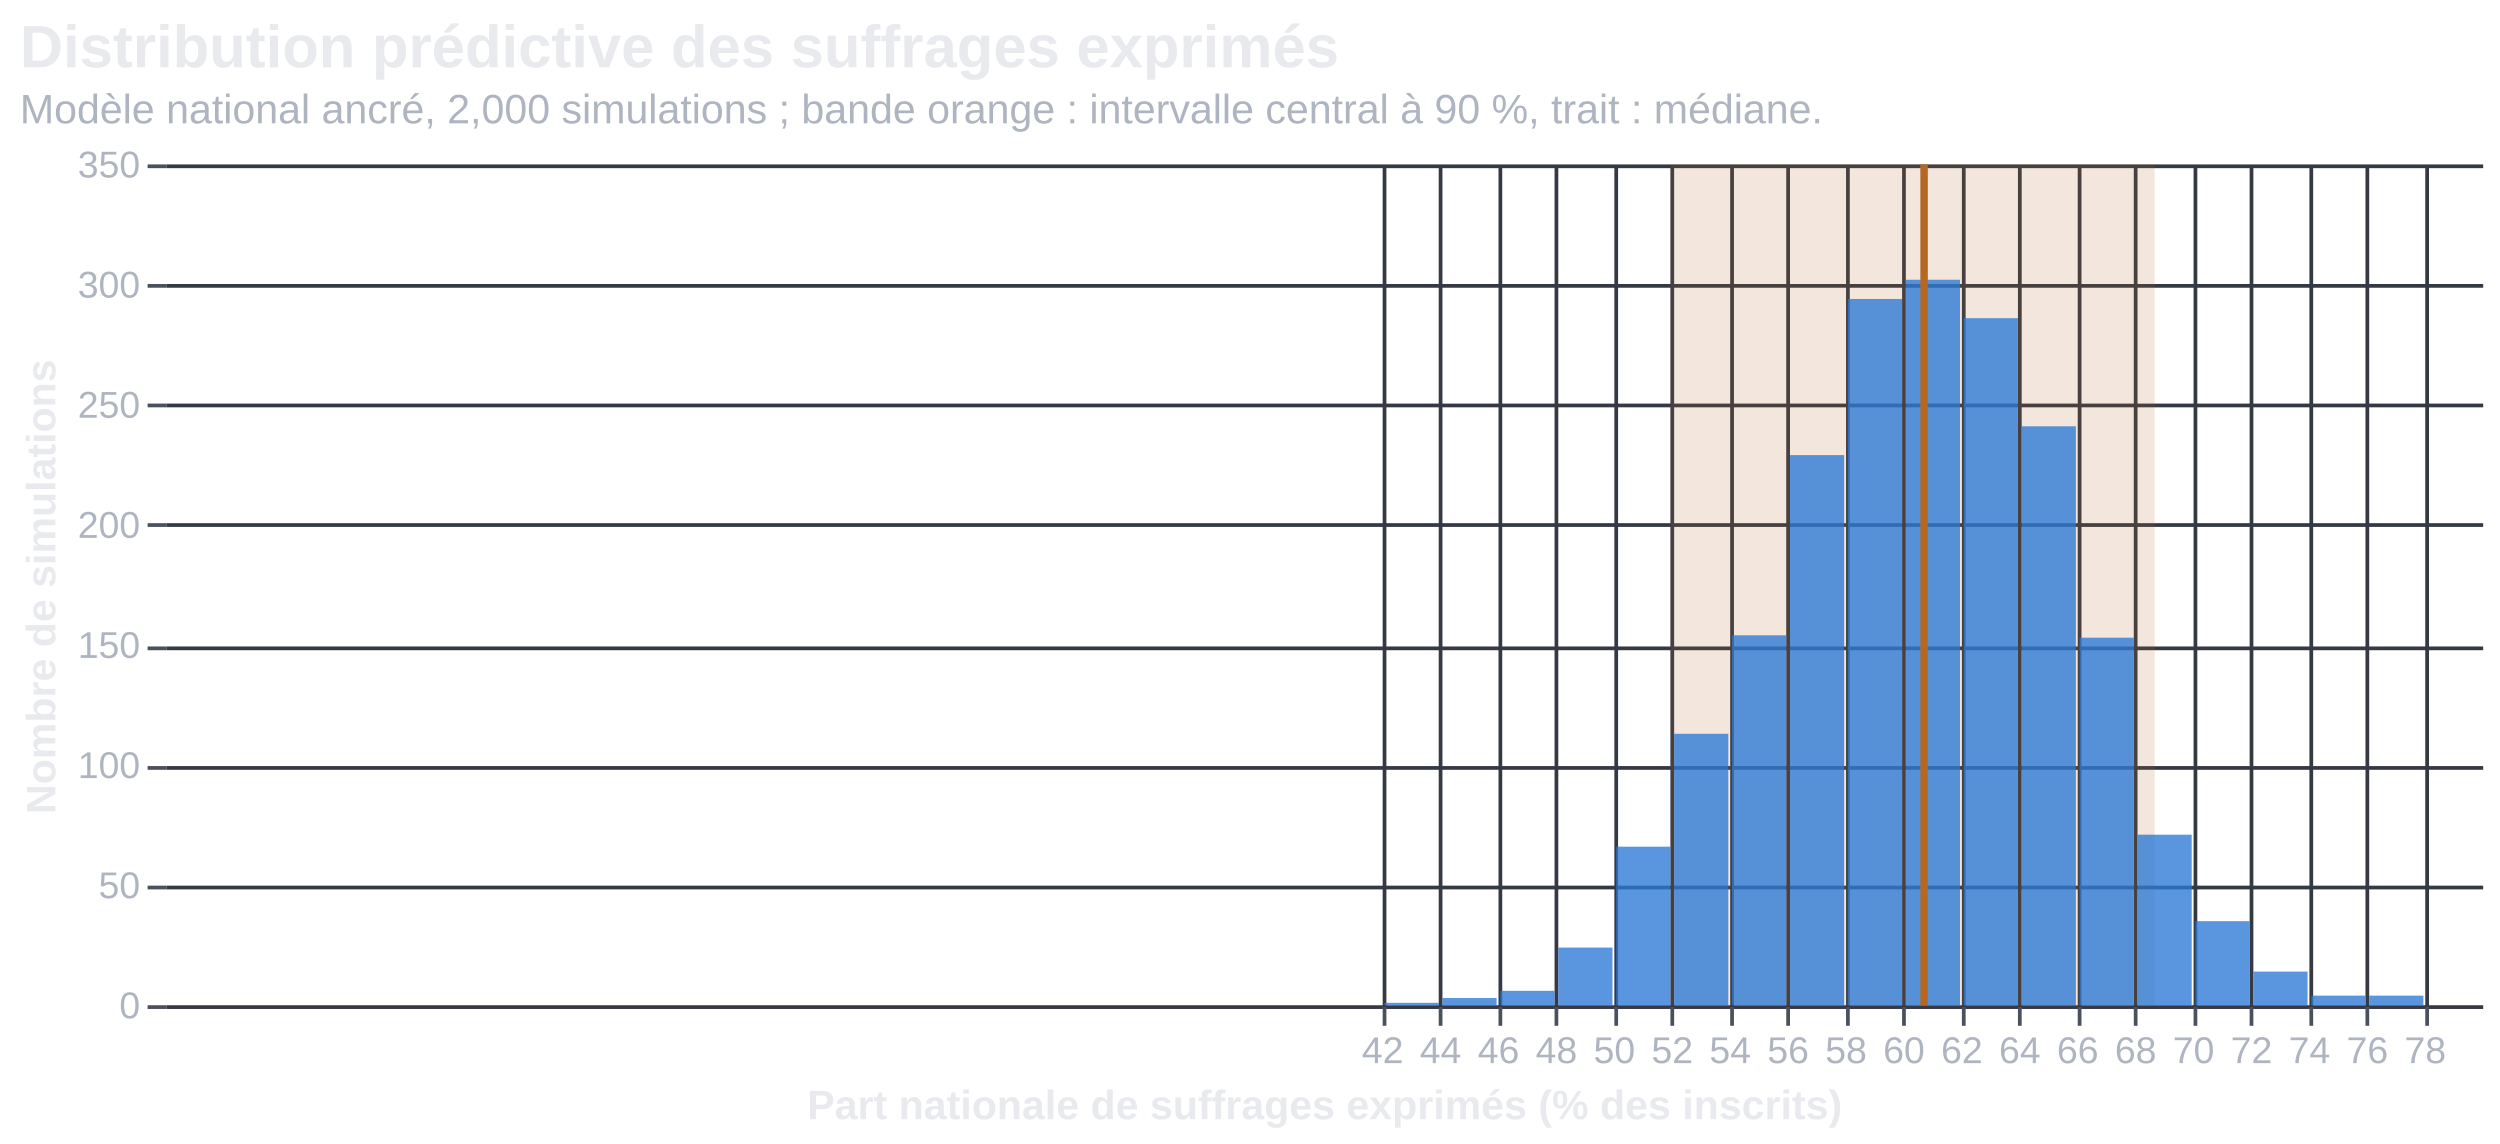
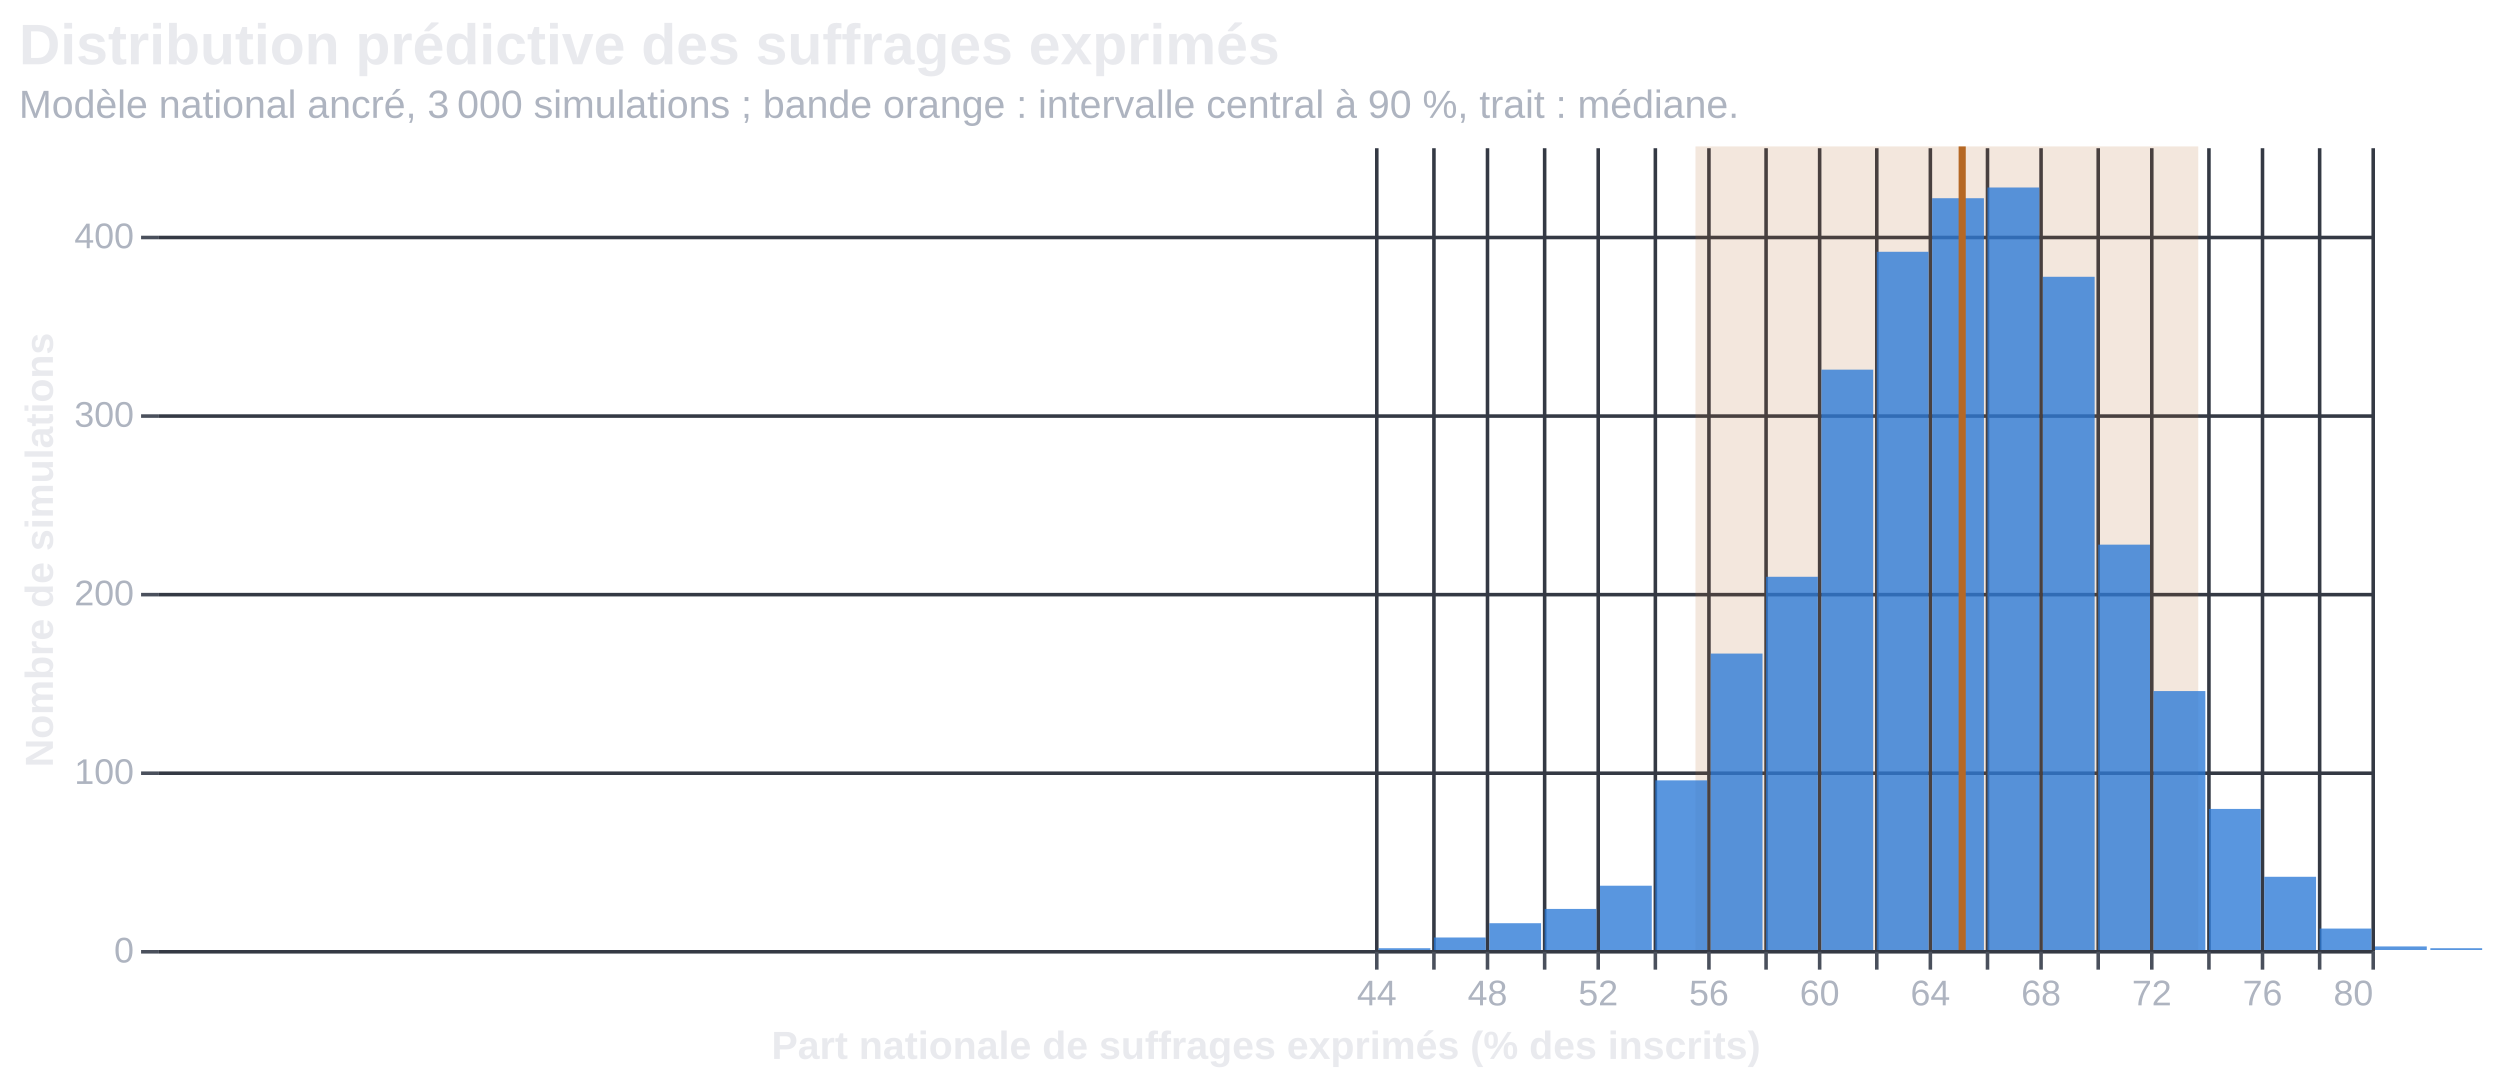
- <svg xmlns="http://www.w3.org/2000/svg" version="1.1" class="marks" width="669" height="306" viewBox="0 0 669 306">
-   <g fill="none" stroke-miterlimit="10" transform="translate(44,44)">
+ <svg xmlns="http://www.w3.org/2000/svg" version="1.1" class="marks" width="700" height="303" viewBox="0 0 700 303">
+   <g fill="none" stroke-miterlimit="10" transform="translate(44,41)">
    <g class="mark-group role-frame root" role="graphics-object" aria-roledescription="group mark container">
      <g transform="translate(0,0)">
        <path class="background" aria-hidden="true" d="M0,0h620v225h-620Z" />
        <g>
          <g class="mark-group role-axis" aria-hidden="true">
            <g transform="translate(0.5,225.5)">
              <path class="background" aria-hidden="true" d="M0,0h0v0h0Z" pointer-events="none" />
              <g>
                <g class="mark-rule role-axis-grid" pointer-events="none">
-                   <line transform="translate(326,-225)" x2="0" y2="225" stroke="#343944" stroke-width="1" opacity="1" />
                  <line transform="translate(341,-225)" x2="0" y2="225" stroke="#343944" stroke-width="1" opacity="1" />
                  <line transform="translate(357,-225)" x2="0" y2="225" stroke="#343944" stroke-width="1" opacity="1" />
                  <line transform="translate(372,-225)" x2="0" y2="225" stroke="#343944" stroke-width="1" opacity="1" />
                  <line transform="translate(388,-225)" x2="0" y2="225" stroke="#343944" stroke-width="1" opacity="1" />
                  <line transform="translate(403,-225)" x2="0" y2="225" stroke="#343944" stroke-width="1" opacity="1" />
                  <line transform="translate(419,-225)" x2="0" y2="225" stroke="#343944" stroke-width="1" opacity="1" />
                  <line transform="translate(434,-225)" x2="0" y2="225" stroke="#343944" stroke-width="1" opacity="1" />
                  <line transform="translate(450,-225)" x2="0" y2="225" stroke="#343944" stroke-width="1" opacity="1" />
                  <line transform="translate(465,-225)" x2="0" y2="225" stroke="#343944" stroke-width="1" opacity="1" />
                  <line transform="translate(481,-225)" x2="0" y2="225" stroke="#343944" stroke-width="1" opacity="1" />
                  <line transform="translate(496,-225)" x2="0" y2="225" stroke="#343944" stroke-width="1" opacity="1" />
                  <line transform="translate(512,-225)" x2="0" y2="225" stroke="#343944" stroke-width="1" opacity="1" />
                  <line transform="translate(527,-225)" x2="0" y2="225" stroke="#343944" stroke-width="1" opacity="1" />
                  <line transform="translate(543,-225)" x2="0" y2="225" stroke="#343944" stroke-width="1" opacity="1" />
                  <line transform="translate(558,-225)" x2="0" y2="225" stroke="#343944" stroke-width="1" opacity="1" />
                  <line transform="translate(574,-225)" x2="0" y2="225" stroke="#343944" stroke-width="1" opacity="1" />
                  <line transform="translate(589,-225)" x2="0" y2="225" stroke="#343944" stroke-width="1" opacity="1" />
                  <line transform="translate(605,-225)" x2="0" y2="225" stroke="#343944" stroke-width="1" opacity="1" />
+                   <line transform="translate(620,-225)" x2="0" y2="225" stroke="#343944" stroke-width="1" opacity="1" />
                </g>
              </g>
              <path class="foreground" aria-hidden="true" d="" pointer-events="none" display="none" />
            </g>
          </g>
          <g class="mark-group role-axis" aria-hidden="true">
            <g transform="translate(0.5,0.5)">
              <path class="background" aria-hidden="true" d="M0,0h0v0h0Z" pointer-events="none" />
              <g>
                <g class="mark-rule role-axis-grid" pointer-events="none">
                  <line transform="translate(0,225)" x2="620" y2="0" stroke="#343944" stroke-width="1" opacity="1" />
-                   <line transform="translate(0,193)" x2="620" y2="0" stroke="#343944" stroke-width="1" opacity="1" />
-                   <line transform="translate(0,161)" x2="620" y2="0" stroke="#343944" stroke-width="1" opacity="1" />
-                   <line transform="translate(0,129)" x2="620" y2="0" stroke="#343944" stroke-width="1" opacity="1" />
-                   <line transform="translate(0,96)" x2="620" y2="0" stroke="#343944" stroke-width="1" opacity="1" />
-                   <line transform="translate(0,64)" x2="620" y2="0" stroke="#343944" stroke-width="1" opacity="1" />
-                   <line transform="translate(0,32)" x2="620" y2="0" stroke="#343944" stroke-width="1" opacity="1" />
-                   <line transform="translate(0,0)" x2="620" y2="0" stroke="#343944" stroke-width="1" opacity="1" />
+                   <line transform="translate(0,175)" x2="620" y2="0" stroke="#343944" stroke-width="1" opacity="1" />
+                   <line transform="translate(0,125)" x2="620" y2="0" stroke="#343944" stroke-width="1" opacity="1" />
+                   <line transform="translate(0,75)" x2="620" y2="0" stroke="#343944" stroke-width="1" opacity="1" />
+                   <line transform="translate(0,25)" x2="620" y2="0" stroke="#343944" stroke-width="1" opacity="1" />
                </g>
              </g>
              <path class="foreground" aria-hidden="true" d="" pointer-events="none" display="none" />
            </g>
          </g>
          <g class="mark-group role-axis" role="graphics-symbol" aria-roledescription="axis" aria-label="X-axis titled 'Part nationale de suffrages exprimés (% des inscrits)' for a linear scale with values from 0 to 80">
            <g transform="translate(0.5,225.5)">
              <path class="background" aria-hidden="true" d="M0,0h0v0h0Z" pointer-events="none" />
              <g>
                <g class="mark-rule role-axis-tick" pointer-events="none">
-                   <line transform="translate(326,0)" x2="0" y2="5" stroke="#4a505c" stroke-width="1" opacity="1" />
                  <line transform="translate(341,0)" x2="0" y2="5" stroke="#4a505c" stroke-width="1" opacity="1" />
                  <line transform="translate(357,0)" x2="0" y2="5" stroke="#4a505c" stroke-width="1" opacity="1" />
                  <line transform="translate(372,0)" x2="0" y2="5" stroke="#4a505c" stroke-width="1" opacity="1" />
                  <line transform="translate(388,0)" x2="0" y2="5" stroke="#4a505c" stroke-width="1" opacity="1" />
                  <line transform="translate(403,0)" x2="0" y2="5" stroke="#4a505c" stroke-width="1" opacity="1" />
                  <line transform="translate(419,0)" x2="0" y2="5" stroke="#4a505c" stroke-width="1" opacity="1" />
                  <line transform="translate(434,0)" x2="0" y2="5" stroke="#4a505c" stroke-width="1" opacity="1" />
                  <line transform="translate(450,0)" x2="0" y2="5" stroke="#4a505c" stroke-width="1" opacity="1" />
                  <line transform="translate(465,0)" x2="0" y2="5" stroke="#4a505c" stroke-width="1" opacity="1" />
                  <line transform="translate(481,0)" x2="0" y2="5" stroke="#4a505c" stroke-width="1" opacity="1" />
                  <line transform="translate(496,0)" x2="0" y2="5" stroke="#4a505c" stroke-width="1" opacity="1" />
                  <line transform="translate(512,0)" x2="0" y2="5" stroke="#4a505c" stroke-width="1" opacity="1" />
                  <line transform="translate(527,0)" x2="0" y2="5" stroke="#4a505c" stroke-width="1" opacity="1" />
                  <line transform="translate(543,0)" x2="0" y2="5" stroke="#4a505c" stroke-width="1" opacity="1" />
                  <line transform="translate(558,0)" x2="0" y2="5" stroke="#4a505c" stroke-width="1" opacity="1" />
                  <line transform="translate(574,0)" x2="0" y2="5" stroke="#4a505c" stroke-width="1" opacity="1" />
                  <line transform="translate(589,0)" x2="0" y2="5" stroke="#4a505c" stroke-width="1" opacity="1" />
                  <line transform="translate(605,0)" x2="0" y2="5" stroke="#4a505c" stroke-width="1" opacity="1" />
+                   <line transform="translate(620,0)" x2="0" y2="5" stroke="#4a505c" stroke-width="1" opacity="1" />
                </g>
                <g class="mark-text role-axis-label" pointer-events="none">
-                   <text text-anchor="middle" transform="translate(325.5,15)" font-family="Arial" font-size="10px" fill="#aeb4c0" opacity="1">42</text>
                  <text text-anchor="middle" transform="translate(341,15)" font-family="Arial" font-size="10px" fill="#aeb4c0" opacity="1">44</text>
-                   <text text-anchor="middle" transform="translate(356.5,15)" font-family="Arial" font-size="10px" fill="#aeb4c0" opacity="1">46</text>
+                   <text text-anchor="middle" transform="translate(356.5,15)" font-family="Arial" font-size="10px" fill="#aeb4c0" opacity="0">46</text>
                  <text text-anchor="middle" transform="translate(372,15)" font-family="Arial" font-size="10px" fill="#aeb4c0" opacity="1">48</text>
-                   <text text-anchor="middle" transform="translate(387.5,15)" font-family="Arial" font-size="10px" fill="#aeb4c0" opacity="1">50</text>
+                   <text text-anchor="middle" transform="translate(387.5,15)" font-family="Arial" font-size="10px" fill="#aeb4c0" opacity="0">50</text>
                  <text text-anchor="middle" transform="translate(403,15)" font-family="Arial" font-size="10px" fill="#aeb4c0" opacity="1">52</text>
-                   <text text-anchor="middle" transform="translate(418.5,15)" font-family="Arial" font-size="10px" fill="#aeb4c0" opacity="1">54</text>
+                   <text text-anchor="middle" transform="translate(418.5,15)" font-family="Arial" font-size="10px" fill="#aeb4c0" opacity="0">54</text>
                  <text text-anchor="middle" transform="translate(434,15)" font-family="Arial" font-size="10px" fill="#aeb4c0" opacity="1">56</text>
-                   <text text-anchor="middle" transform="translate(449.5,15)" font-family="Arial" font-size="10px" fill="#aeb4c0" opacity="1">58</text>
+                   <text text-anchor="middle" transform="translate(449.5,15)" font-family="Arial" font-size="10px" fill="#aeb4c0" opacity="0">58</text>
                  <text text-anchor="middle" transform="translate(465,15)" font-family="Arial" font-size="10px" fill="#aeb4c0" opacity="1">60</text>
-                   <text text-anchor="middle" transform="translate(480.5,15)" font-family="Arial" font-size="10px" fill="#aeb4c0" opacity="1">62</text>
+                   <text text-anchor="middle" transform="translate(480.5,15)" font-family="Arial" font-size="10px" fill="#aeb4c0" opacity="0">62</text>
                  <text text-anchor="middle" transform="translate(496,15)" font-family="Arial" font-size="10px" fill="#aeb4c0" opacity="1">64</text>
-                   <text text-anchor="middle" transform="translate(511.5,15)" font-family="Arial" font-size="10px" fill="#aeb4c0" opacity="1">66</text>
+                   <text text-anchor="middle" transform="translate(511.5,15)" font-family="Arial" font-size="10px" fill="#aeb4c0" opacity="0">66</text>
                  <text text-anchor="middle" transform="translate(527,15)" font-family="Arial" font-size="10px" fill="#aeb4c0" opacity="1">68</text>
-                   <text text-anchor="middle" transform="translate(542.5,15)" font-family="Arial" font-size="10px" fill="#aeb4c0" opacity="1">70</text>
+                   <text text-anchor="middle" transform="translate(542.5,15)" font-family="Arial" font-size="10px" fill="#aeb4c0" opacity="0">70</text>
                  <text text-anchor="middle" transform="translate(558,15)" font-family="Arial" font-size="10px" fill="#aeb4c0" opacity="1">72</text>
-                   <text text-anchor="middle" transform="translate(573.5,15)" font-family="Arial" font-size="10px" fill="#aeb4c0" opacity="1">74</text>
+                   <text text-anchor="middle" transform="translate(573.5,15)" font-family="Arial" font-size="10px" fill="#aeb4c0" opacity="0">74</text>
                  <text text-anchor="middle" transform="translate(589,15)" font-family="Arial" font-size="10px" fill="#aeb4c0" opacity="1">76</text>
-                   <text text-anchor="middle" transform="translate(604.5,15)" font-family="Arial" font-size="10px" fill="#aeb4c0" opacity="1">78</text>
+                   <text text-anchor="middle" transform="translate(604.5,15)" font-family="Arial" font-size="10px" fill="#aeb4c0" opacity="0">78</text>
+                   <text text-anchor="end" transform="translate(620,15)" font-family="Arial" font-size="10px" fill="#aeb4c0" opacity="1">80</text>
                </g>
                <g class="mark-text role-axis-title" pointer-events="none">
                  <text text-anchor="middle" transform="translate(310,30)" font-family="Arial" font-size="11px" font-weight="bold" fill="#e9eaee" opacity="1">Part nationale de suffrages exprimés (% des inscrits)</text>
                </g>
              </g>
              <path class="foreground" aria-hidden="true" d="" pointer-events="none" display="none" />
            </g>
          </g>
-           <g class="mark-group role-axis" role="graphics-symbol" aria-roledescription="axis" aria-label="Y-axis titled 'Nombre de simulations' for a linear scale with values from 0 to 350">
+           <g class="mark-group role-axis" role="graphics-symbol" aria-roledescription="axis" aria-label="Y-axis titled 'Nombre de simulations' for a linear scale with values from 0 to 450">
            <g transform="translate(0.5,0.5)">
              <path class="background" aria-hidden="true" d="M0,0h0v0h0Z" pointer-events="none" />
              <g>
                <g class="mark-rule role-axis-tick" pointer-events="none">
                  <line transform="translate(0,225)" x2="-5" y2="0" stroke="#4a505c" stroke-width="1" opacity="1" />
-                   <line transform="translate(0,193)" x2="-5" y2="0" stroke="#4a505c" stroke-width="1" opacity="1" />
-                   <line transform="translate(0,161)" x2="-5" y2="0" stroke="#4a505c" stroke-width="1" opacity="1" />
-                   <line transform="translate(0,129)" x2="-5" y2="0" stroke="#4a505c" stroke-width="1" opacity="1" />
-                   <line transform="translate(0,96)" x2="-5" y2="0" stroke="#4a505c" stroke-width="1" opacity="1" />
-                   <line transform="translate(0,64)" x2="-5" y2="0" stroke="#4a505c" stroke-width="1" opacity="1" />
-                   <line transform="translate(0,32)" x2="-5" y2="0" stroke="#4a505c" stroke-width="1" opacity="1" />
-                   <line transform="translate(0,0)" x2="-5" y2="0" stroke="#4a505c" stroke-width="1" opacity="1" />
+                   <line transform="translate(0,175)" x2="-5" y2="0" stroke="#4a505c" stroke-width="1" opacity="1" />
+                   <line transform="translate(0,125)" x2="-5" y2="0" stroke="#4a505c" stroke-width="1" opacity="1" />
+                   <line transform="translate(0,75)" x2="-5" y2="0" stroke="#4a505c" stroke-width="1" opacity="1" />
+                   <line transform="translate(0,25)" x2="-5" y2="0" stroke="#4a505c" stroke-width="1" opacity="1" />
                </g>
                <g class="mark-text role-axis-label" pointer-events="none">
                  <text text-anchor="end" transform="translate(-7,228)" font-family="Arial" font-size="10px" fill="#aeb4c0" opacity="1">0</text>
-                   <text text-anchor="end" transform="translate(-7,195.8571)" font-family="Arial" font-size="10px" fill="#aeb4c0" opacity="1">50</text>
-                   <text text-anchor="end" transform="translate(-7,163.7143)" font-family="Arial" font-size="10px" fill="#aeb4c0" opacity="1">100</text>
-                   <text text-anchor="end" transform="translate(-7,131.5714)" font-family="Arial" font-size="10px" fill="#aeb4c0" opacity="1">150</text>
-                   <text text-anchor="end" transform="translate(-7,99.42857)" font-family="Arial" font-size="10px" fill="#aeb4c0" opacity="1">200</text>
-                   <text text-anchor="end" transform="translate(-7,67.28571)" font-family="Arial" font-size="10px" fill="#aeb4c0" opacity="1">250</text>
-                   <text text-anchor="end" transform="translate(-7,35.14286)" font-family="Arial" font-size="10px" fill="#aeb4c0" opacity="1">300</text>
-                   <text text-anchor="end" transform="translate(-7,3)" font-family="Arial" font-size="10px" fill="#aeb4c0" opacity="1">350</text>
+                   <text text-anchor="end" transform="translate(-7,178)" font-family="Arial" font-size="10px" fill="#aeb4c0" opacity="1">100</text>
+                   <text text-anchor="end" transform="translate(-7,128)" font-family="Arial" font-size="10px" fill="#aeb4c0" opacity="1">200</text>
+                   <text text-anchor="end" transform="translate(-7,78)" font-family="Arial" font-size="10px" fill="#aeb4c0" opacity="1">300</text>
+                   <text text-anchor="end" transform="translate(-7,28)" font-family="Arial" font-size="10px" fill="#aeb4c0" opacity="1">400</text>
                </g>
                <g class="mark-text role-axis-title" pointer-events="none">
                  <text text-anchor="middle" transform="translate(-27.68457,112.5) rotate(-90) translate(0,-2)" font-family="Arial" font-size="11px" font-weight="bold" fill="#e9eaee" opacity="1">Nombre de simulations</text>
                </g>
              </g>
              <path class="foreground" aria-hidden="true" d="" pointer-events="none" display="none" />
            </g>
          </g>
          <g class="mark-rect role-mark layer_0_marks" role="graphics-object" aria-roledescription="rect mark container">
-             <path aria-label="low: 52.0170932903; high: 68.7230537363" role="graphics-symbol" aria-roledescription="rect mark" d="M403.132,0h129.471v225h-129.471Z" fill="#b56824" opacity="0.16" />
+             <path aria-label="low: 55.5787207577; high: 73.7445586726" role="graphics-symbol" aria-roledescription="rect mark" d="M430.735,0h140.785v225h-140.785Z" fill="#b56824" opacity="0.16" />
          </g>
          <g class="mark-rect role-mark layer_1_marks" role="graphics-object" aria-roledescription="rect mark container">
-             <path aria-label="Part nationale de suffrages exprimés (% des inscrits): 62 – 64; Nombre de simulations: 286; Part exprimée: 62.0 – 64.0; Simulations: 286" role="graphics-symbol" aria-roledescription="bar" d="M481.5,41.143h14.5v183.857h-14.5Z" fill="#2a78d6" opacity="0.78" />
-             <path aria-label="Part nationale de suffrages exprimés (% des inscrits): 52 – 54; Nombre de simulations: 113; Part exprimée: 52.0 – 54.0; Simulations: 113" role="graphics-symbol" aria-roledescription="bar" d="M404,152.357h14.5v72.643h-14.5Z" fill="#2a78d6" opacity="0.78" />
-             <path aria-label="Part nationale de suffrages exprimés (% des inscrits): 58 – 60; Nombre de simulations: 294; Part exprimée: 58.0 – 60.0; Simulations: 294" role="graphics-symbol" aria-roledescription="bar" d="M450.5,36h14.5v189h-14.5Z" fill="#2a78d6" opacity="0.78" />
-             <path aria-label="Part nationale de suffrages exprimés (% des inscrits): 64 – 66; Nombre de simulations: 241; Part exprimée: 64.0 – 66.0; Simulations: 241" role="graphics-symbol" aria-roledescription="bar" d="M497,70.071h14.5v154.929h-14.5Z" fill="#2a78d6" opacity="0.78" />
-             <path aria-label="Part nationale de suffrages exprimés (% des inscrits): 68 – 70; Nombre de simulations: 71; Part exprimée: 68.0 – 70.0; Simulations: 71" role="graphics-symbol" aria-roledescription="bar" d="M528,179.357h14.5v45.643h-14.5Z" fill="#2a78d6" opacity="0.78" />
-             <path aria-label="Part nationale de suffrages exprimés (% des inscrits): 72 – 74; Nombre de simulations: 14; Part exprimée: 72.0 – 74.0; Simulations: 14" role="graphics-symbol" aria-roledescription="bar" d="M559,216h14.5v9h-14.5Z" fill="#2a78d6" opacity="0.78" />
-             <path aria-label="Part nationale de suffrages exprimés (% des inscrits): 66 – 68; Nombre de simulations: 153; Part exprimée: 66.0 – 68.0; Simulations: 153" role="graphics-symbol" aria-roledescription="bar" d="M512.5,126.643h14.5v98.357h-14.5Z" fill="#2a78d6" opacity="0.78" />
-             <path aria-label="Part nationale de suffrages exprimés (% des inscrits): 76 – 78; Nombre de simulations: 4; Part exprimée: 76.0 – 78.0; Simulations: 4" role="graphics-symbol" aria-roledescription="bar" d="M590,222.429h14.5v2.571h-14.5Z" fill="#2a78d6" opacity="0.78" />
-             <path aria-label="Part nationale de suffrages exprimés (% des inscrits): 56 – 58; Nombre de simulations: 229; Part exprimée: 56.0 – 58.0; Simulations: 229" role="graphics-symbol" aria-roledescription="bar" d="M435,77.786h14.5v147.214h-14.5Z" fill="#2a78d6" opacity="0.78" />
-             <path aria-label="Part nationale de suffrages exprimés (% des inscrits): 60 – 62; Nombre de simulations: 302; Part exprimée: 60.0 – 62.0; Simulations: 302" role="graphics-symbol" aria-roledescription="bar" d="M466,30.857h14.5v194.143h-14.5Z" fill="#2a78d6" opacity="0.78" />
-             <path aria-label="Part nationale de suffrages exprimés (% des inscrits): 54 – 56; Nombre de simulations: 154; Part exprimée: 54.0 – 56.0; Simulations: 154" role="graphics-symbol" aria-roledescription="bar" d="M419.5,126h14.5v99h-14.5Z" fill="#2a78d6" opacity="0.78" />
-             <path aria-label="Part nationale de suffrages exprimés (% des inscrits): 50 – 52; Nombre de simulations: 66; Part exprimée: 50.0 – 52.0; Simulations: 66" role="graphics-symbol" aria-roledescription="bar" d="M388.5,182.571h14.5v42.429h-14.5Z" fill="#2a78d6" opacity="0.78" />
-             <path aria-label="Part nationale de suffrages exprimés (% des inscrits): 70 – 72; Nombre de simulations: 35; Part exprimée: 70.0 – 72.0; Simulations: 35" role="graphics-symbol" aria-roledescription="bar" d="M543.5,202.5h14.5v22.5h-14.5Z" fill="#2a78d6" opacity="0.78" />
-             <path aria-label="Part nationale de suffrages exprimés (% des inscrits): 48 – 50; Nombre de simulations: 24; Part exprimée: 48.0 – 50.0; Simulations: 24" role="graphics-symbol" aria-roledescription="bar" d="M373,209.571h14.5v15.429h-14.5Z" fill="#2a78d6" opacity="0.78" />
-             <path aria-label="Part nationale de suffrages exprimés (% des inscrits): 44 – 46; Nombre de simulations: 3; Part exprimée: 44.0 – 46.0; Simulations: 3" role="graphics-symbol" aria-roledescription="bar" d="M342,223.071h14.5v1.929h-14.5Z" fill="#2a78d6" opacity="0.78" />
-             <path aria-label="Part nationale de suffrages exprimés (% des inscrits): 46 – 48; Nombre de simulations: 6; Part exprimée: 46.0 – 48.0; Simulations: 6" role="graphics-symbol" aria-roledescription="bar" d="M357.5,221.143h14.5v3.857h-14.5Z" fill="#2a78d6" opacity="0.78" />
-             <path aria-label="Part nationale de suffrages exprimés (% des inscrits): 74 – 76; Nombre de simulations: 4; Part exprimée: 74.0 – 76.0; Simulations: 4" role="graphics-symbol" aria-roledescription="bar" d="M574.5,222.429h14.5v2.571h-14.5Z" fill="#2a78d6" opacity="0.78" />
-             <path aria-label="Part nationale de suffrages exprimés (% des inscrits): 42 – 44; Nombre de simulations: 1; Part exprimée: 42.0 – 44.0; Simulations: 1" role="graphics-symbol" aria-roledescription="bar" d="M326.5,224.357h14.5v0.643h-14.5Z" fill="#2a78d6" opacity="0.78" />
+             <path aria-label="Part nationale de suffrages exprimés (% des inscrits): 66 – 68; Nombre de simulations: 427; Part exprimée: 66.0 – 68.0; Simulations: 427" role="graphics-symbol" aria-roledescription="bar" d="M512.5,11.5h14.5v213.5h-14.5Z" fill="#2a78d6" opacity="0.78" />
+             <path aria-label="Part nationale de suffrages exprimés (% des inscrits): 62 – 64; Nombre de simulations: 391; Part exprimée: 62.0 – 64.0; Simulations: 391" role="graphics-symbol" aria-roledescription="bar" d="M481.5,29.5h14.5v195.5h-14.5Z" fill="#2a78d6" opacity="0.78" />
+             <path aria-label="Part nationale de suffrages exprimés (% des inscrits): 60 – 62; Nombre de simulations: 325; Part exprimée: 60.0 – 62.0; Simulations: 325" role="graphics-symbol" aria-roledescription="bar" d="M466,62.5h14.5v162.5h-14.5Z" fill="#2a78d6" opacity="0.78" />
+             <path aria-label="Part nationale de suffrages exprimés (% des inscrits): 70 – 72; Nombre de simulations: 227; Part exprimée: 70.0 – 72.0; Simulations: 227" role="graphics-symbol" aria-roledescription="bar" d="M543.5,111.5h14.5v113.5h-14.5Z" fill="#2a78d6" opacity="0.78" />
+             <path aria-label="Part nationale de suffrages exprimés (% des inscrits): 48 – 50; Nombre de simulations: 15; Part exprimée: 48.0 – 50.0; Simulations: 15" role="graphics-symbol" aria-roledescription="bar" d="M373,217.5h14.5v7.5h-14.5Z" fill="#2a78d6" opacity="0.78" />
+             <path aria-label="Part nationale de suffrages exprimés (% des inscrits): 56 – 58; Nombre de simulations: 166; Part exprimée: 56.0 – 58.0; Simulations: 166" role="graphics-symbol" aria-roledescription="bar" d="M435,142h14.5v83h-14.5Z" fill="#2a78d6" opacity="0.78" />
+             <path aria-label="Part nationale de suffrages exprimés (% des inscrits): 64 – 66; Nombre de simulations: 421; Part exprimée: 64.0 – 66.0; Simulations: 421" role="graphics-symbol" aria-roledescription="bar" d="M497,14.5h14.5v210.5h-14.5Z" fill="#2a78d6" opacity="0.78" />
+             <path aria-label="Part nationale de suffrages exprimés (% des inscrits): 74 – 76; Nombre de simulations: 79; Part exprimée: 74.0 – 76.0; Simulations: 79" role="graphics-symbol" aria-roledescription="bar" d="M574.5,185.5h14.5v39.5h-14.5Z" fill="#2a78d6" opacity="0.78" />
+             <path aria-label="Part nationale de suffrages exprimés (% des inscrits): 68 – 70; Nombre de simulations: 377; Part exprimée: 68.0 – 70.0; Simulations: 377" role="graphics-symbol" aria-roledescription="bar" d="M528,36.5h14.5v188.5h-14.5Z" fill="#2a78d6" opacity="0.78" />
+             <path aria-label="Part nationale de suffrages exprimés (% des inscrits): 54 – 56; Nombre de simulations: 95; Part exprimée: 54.0 – 56.0; Simulations: 95" role="graphics-symbol" aria-roledescription="bar" d="M419.5,177.5h14.5v47.5h-14.5Z" fill="#2a78d6" opacity="0.78" />
+             <path aria-label="Part nationale de suffrages exprimés (% des inscrits): 58 – 60; Nombre de simulations: 209; Part exprimée: 58.0 – 60.0; Simulations: 209" role="graphics-symbol" aria-roledescription="bar" d="M450.5,120.5h14.5v104.5h-14.5Z" fill="#2a78d6" opacity="0.78" />
+             <path aria-label="Part nationale de suffrages exprimés (% des inscrits): 76 – 78; Nombre de simulations: 41; Part exprimée: 76.0 – 78.0; Simulations: 41" role="graphics-symbol" aria-roledescription="bar" d="M590,204.5h14.5v20.5h-14.5Z" fill="#2a78d6" opacity="0.78" />
+             <path aria-label="Part nationale de suffrages exprimés (% des inscrits): 72 – 74; Nombre de simulations: 145; Part exprimée: 72.0 – 74.0; Simulations: 145" role="graphics-symbol" aria-roledescription="bar" d="M559,152.5h14.5v72.5h-14.5Z" fill="#2a78d6" opacity="0.78" />
+             <path aria-label="Part nationale de suffrages exprimés (% des inscrits): 52 – 54; Nombre de simulations: 36; Part exprimée: 52.0 – 54.0; Simulations: 36" role="graphics-symbol" aria-roledescription="bar" d="M404,207h14.5v18h-14.5Z" fill="#2a78d6" opacity="0.78" />
+             <path aria-label="Part nationale de suffrages exprimés (% des inscrits): 50 – 52; Nombre de simulations: 23; Part exprimée: 50.0 – 52.0; Simulations: 23" role="graphics-symbol" aria-roledescription="bar" d="M388.5,213.5h14.5v11.5h-14.5Z" fill="#2a78d6" opacity="0.78" />
+             <path aria-label="Part nationale de suffrages exprimés (% des inscrits): 78 – 80; Nombre de simulations: 12; Part exprimée: 78.0 – 80.0; Simulations: 12" role="graphics-symbol" aria-roledescription="bar" d="M605.5,219h14.5v6h-14.5Z" fill="#2a78d6" opacity="0.78" />
+             <path aria-label="Part nationale de suffrages exprimés (% des inscrits): 46 – 48; Nombre de simulations: 7; Part exprimée: 46.0 – 48.0; Simulations: 7" role="graphics-symbol" aria-roledescription="bar" d="M357.5,221.5h14.5v3.5h-14.5Z" fill="#2a78d6" opacity="0.78" />
+             <path aria-label="Part nationale de suffrages exprimés (% des inscrits): 80 – 82; Nombre de simulations: 2; Part exprimée: 80.0 – 82.0; Simulations: 2" role="graphics-symbol" aria-roledescription="bar" d="M621,224h14.5v1h-14.5Z" fill="#2a78d6" opacity="0.78" />
+             <path aria-label="Part nationale de suffrages exprimés (% des inscrits): 82 – 84; Nombre de simulations: 1; Part exprimée: 82.0 – 84.0; Simulations: 1" role="graphics-symbol" aria-roledescription="bar" d="M636.5,224.5h14.5v0.5h-14.5Z" fill="#2a78d6" opacity="0.78" />
+             <path aria-label="Part nationale de suffrages exprimés (% des inscrits): 44 – 46; Nombre de simulations: 1; Part exprimée: 44.0 – 46.0; Simulations: 1" role="graphics-symbol" aria-roledescription="bar" d="M342,224.5h14.5v0.5h-14.5Z" fill="#2a78d6" opacity="0.78" />
          </g>
          <g class="mark-rule role-mark layer_2_marks" role="graphics-object" aria-roledescription="rule mark container">
-             <line aria-label="median: 60.7592602428" role="graphics-symbol" aria-roledescription="rule mark" transform="translate(470.8843,0)" x2="0" y2="225" stroke="#b56824" stroke-width="2" />
+             <line aria-label="median: 65.214455328" role="graphics-symbol" aria-roledescription="rule mark" transform="translate(505.412,0)" x2="0" y2="225" stroke="#b56824" stroke-width="2" />
          </g>
          <g class="mark-group role-title">
-             <g transform="translate(-38.68457,-39)">
+             <g transform="translate(-38.68457,-36)">
              <path class="background" aria-hidden="true" d="M0,0h0v0h0Z" pointer-events="none" />
              <g>
                <g class="mark-text role-title-text" role="graphics-symbol" aria-roledescription="title" aria-label="Title text 'Distribution prédictive des suffrages exprimés'" pointer-events="none">
                  <text text-anchor="start" transform="translate(0,13)" font-family="Arial" font-size="16px" font-weight="600" fill="#e9eaee" opacity="1">Distribution prédictive des suffrages exprimés</text>
                </g>
-                 <g class="mark-text role-title-subtitle" role="graphics-symbol" aria-roledescription="subtitle" aria-label="Subtitle text 'Modèle national ancré, 2,000 simulations ; bande orange : intervalle central à 90 %, trait : médiane.'" pointer-events="none">
-                   <text text-anchor="start" transform="translate(0,28)" font-family="Arial" font-size="11px" fill="#aeb4c0" opacity="1">Modèle national ancré, 2,000 simulations ; bande orange : intervalle central à 90 %, trait : médiane.</text>
+                 <g class="mark-text role-title-subtitle" role="graphics-symbol" aria-roledescription="subtitle" aria-label="Subtitle text 'Modèle national ancré, 3 000 simulations ; bande orange : intervalle central à 90 %, trait : médiane.'" pointer-events="none">
+                   <text text-anchor="start" transform="translate(0,28)" font-family="Arial" font-size="11px" fill="#aeb4c0" opacity="1">Modèle national ancré, 3 000 simulations ; bande orange : intervalle central à 90 %, trait : médiane.</text>
                </g>
              </g>
              <path class="foreground" aria-hidden="true" d="" pointer-events="none" display="none" />
            </g>
          </g>
        </g>
        <path class="foreground" aria-hidden="true" d="" display="none" />
      </g>
    </g>
  </g>
</svg>
